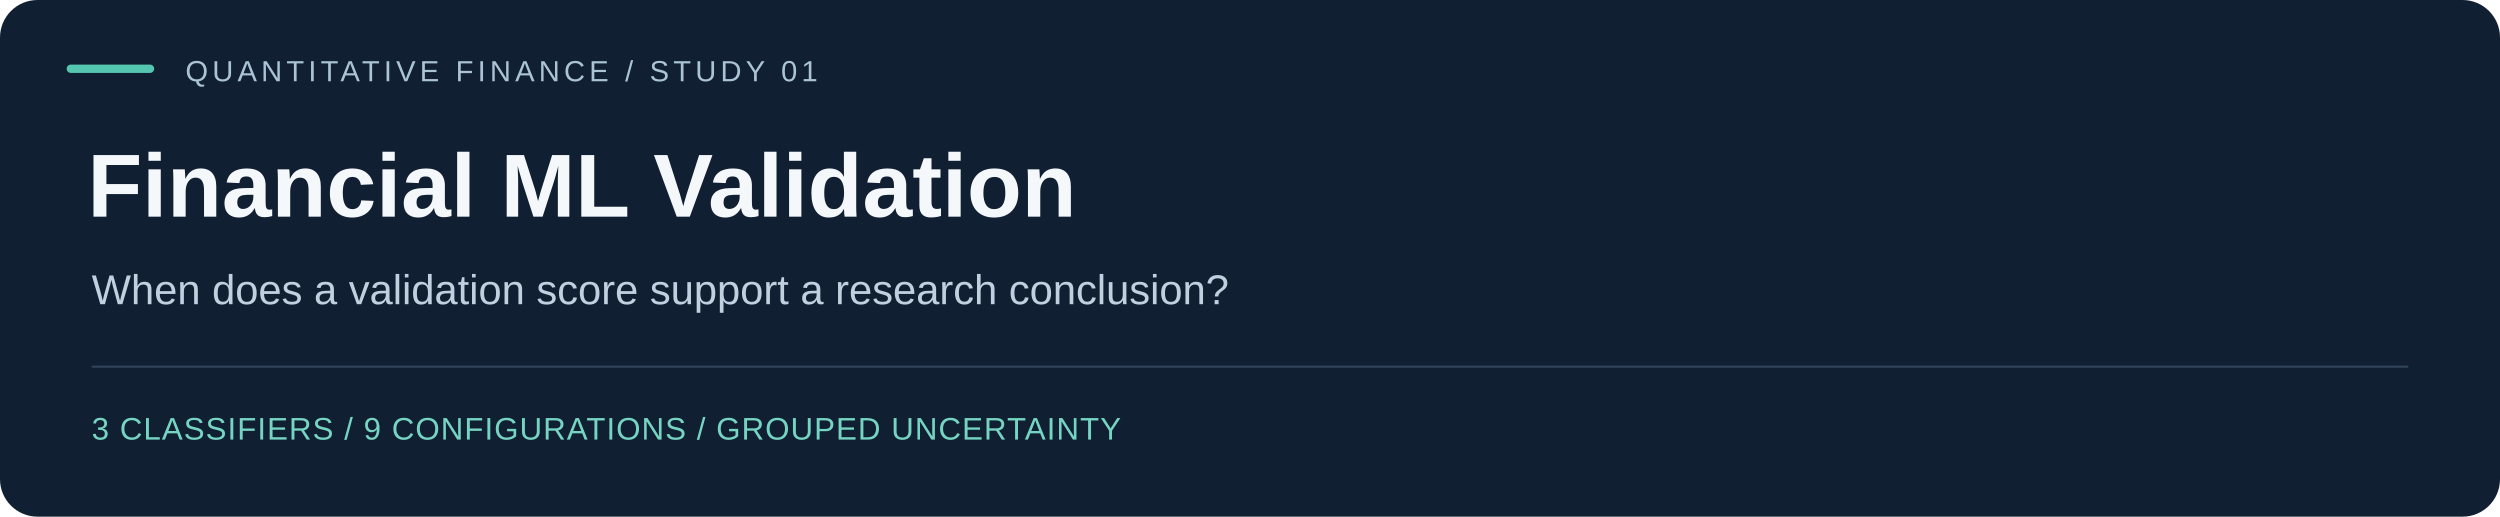
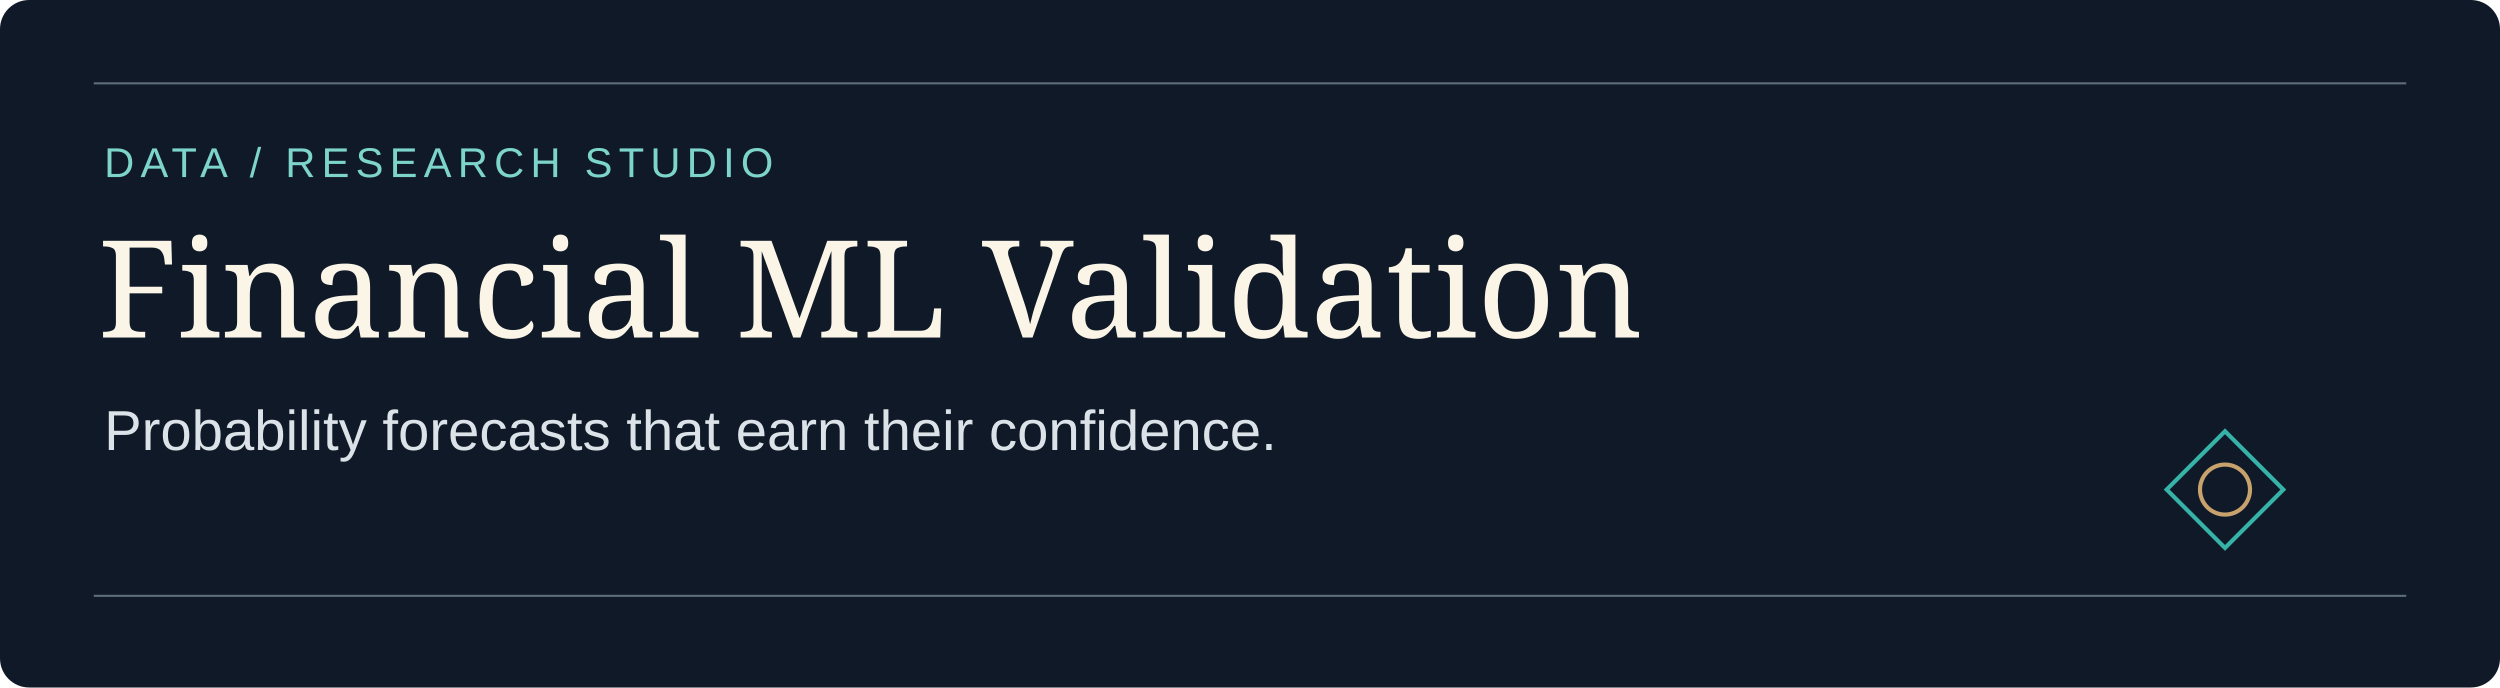
- <svg xmlns="http://www.w3.org/2000/svg" width="1200" height="248" viewBox="0 0 1200 248" role="img" aria-labelledby="title desc">
-   <rect width="1200" height="248" rx="18" fill="#101f32" />
-   <rect x="32" y="31" width="42" height="4" rx="2" fill="#55c6b0" />
-   <text x="89" y="39" fill="#aac3d5" font-family="Arial, Helvetica, sans-serif" font-size="14" letter-spacing="2">QUANTITATIVE FINANCE  /  STUDY 01</text>
-   <text x="42" y="104" fill="#f5f8fb" font-family="Arial, Helvetica, sans-serif" font-size="43" font-weight="700">Financial ML Validation</text>
-   <text x="44" y="146" fill="#c0d0df" font-family="Arial, Helvetica, sans-serif" font-size="20">When does a validation score support a research conclusion?</text>
-   <line x1="44" y1="176" x2="1156" y2="176" stroke="#31445a" />
-   <text x="44" y="211" fill="#76d5c2" font-family="Arial, Helvetica, sans-serif" font-size="15" letter-spacing=".5">3 CLASSIFIERS   /   9 CONFIGURATIONS   /   GROUPED UNCERTAINTY</text>
+ <svg xmlns="http://www.w3.org/2000/svg" viewBox="0 0 1200 330" role="img" aria-labelledby="title desc">
+   <rect width="1200" height="330" rx="14" fill="#101928" />
+   <path d="M45 40H1155M45 286H1155" stroke="#5c6d7c" />
+   <text x="50" y="85" font-family="Arial,sans-serif" font-size="20" letter-spacing="3" fill="#7cd4ca">DATA / RESEARCH STUDIO</text>
+   <text x="47" y="162" font-family="Georgia,serif" font-size="65" fill="#faf5e7">Financial ML Validation</text>
+   <text x="50" y="216" font-family="Arial,sans-serif" font-size="27" fill="#dbe2e8">Probability forecasts that earn their confidence.</text>
+   <g fill="none" stroke-width="2">
+     <path d="M1040 235L1068 207L1096 235L1068 263Z" stroke="#36b3a8" />
+     <circle cx="1068" cy="235" r="12" stroke="#c7a26c" />
+   </g>
</svg>
